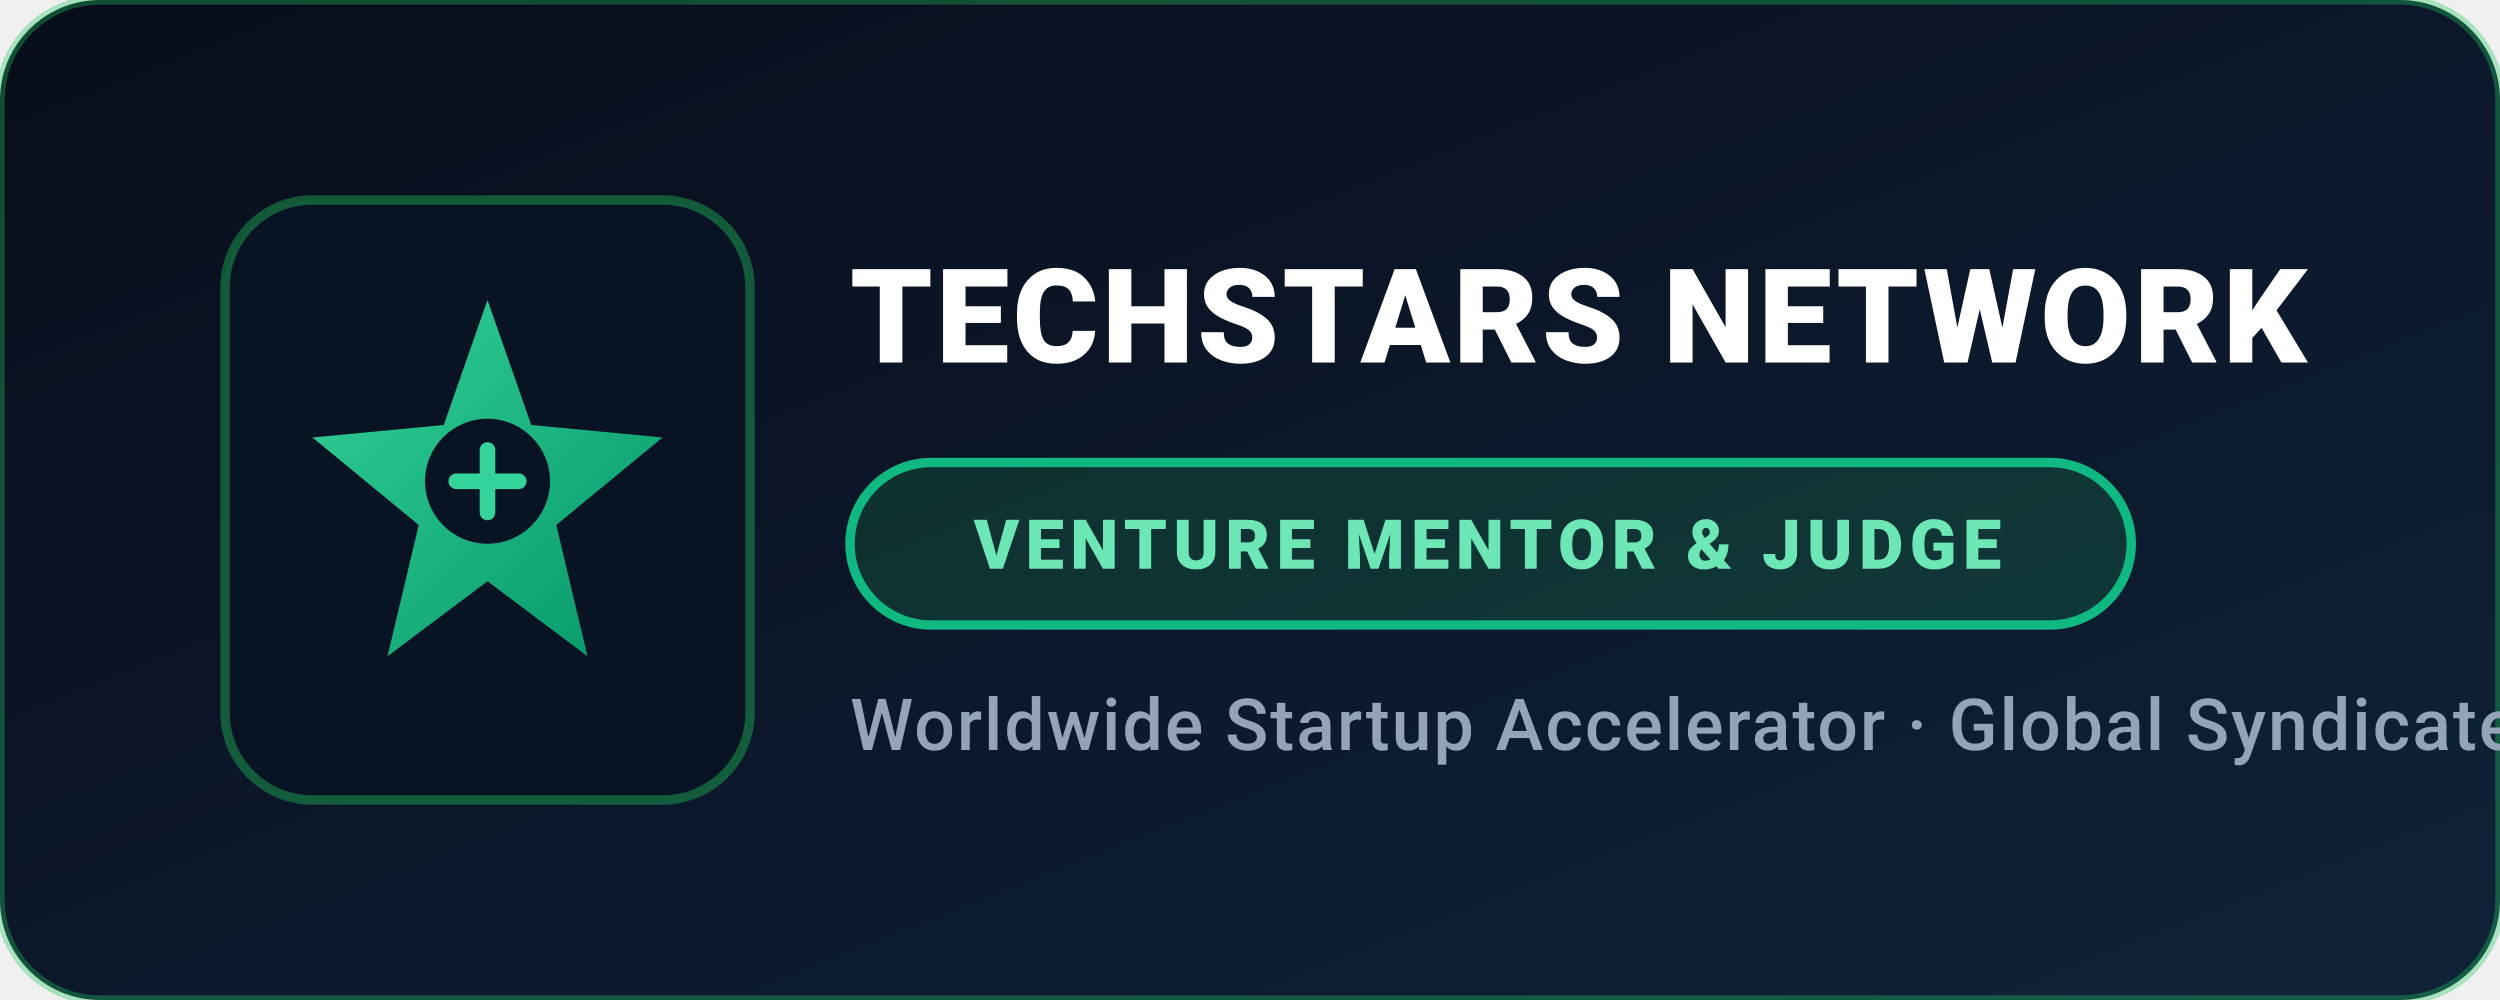
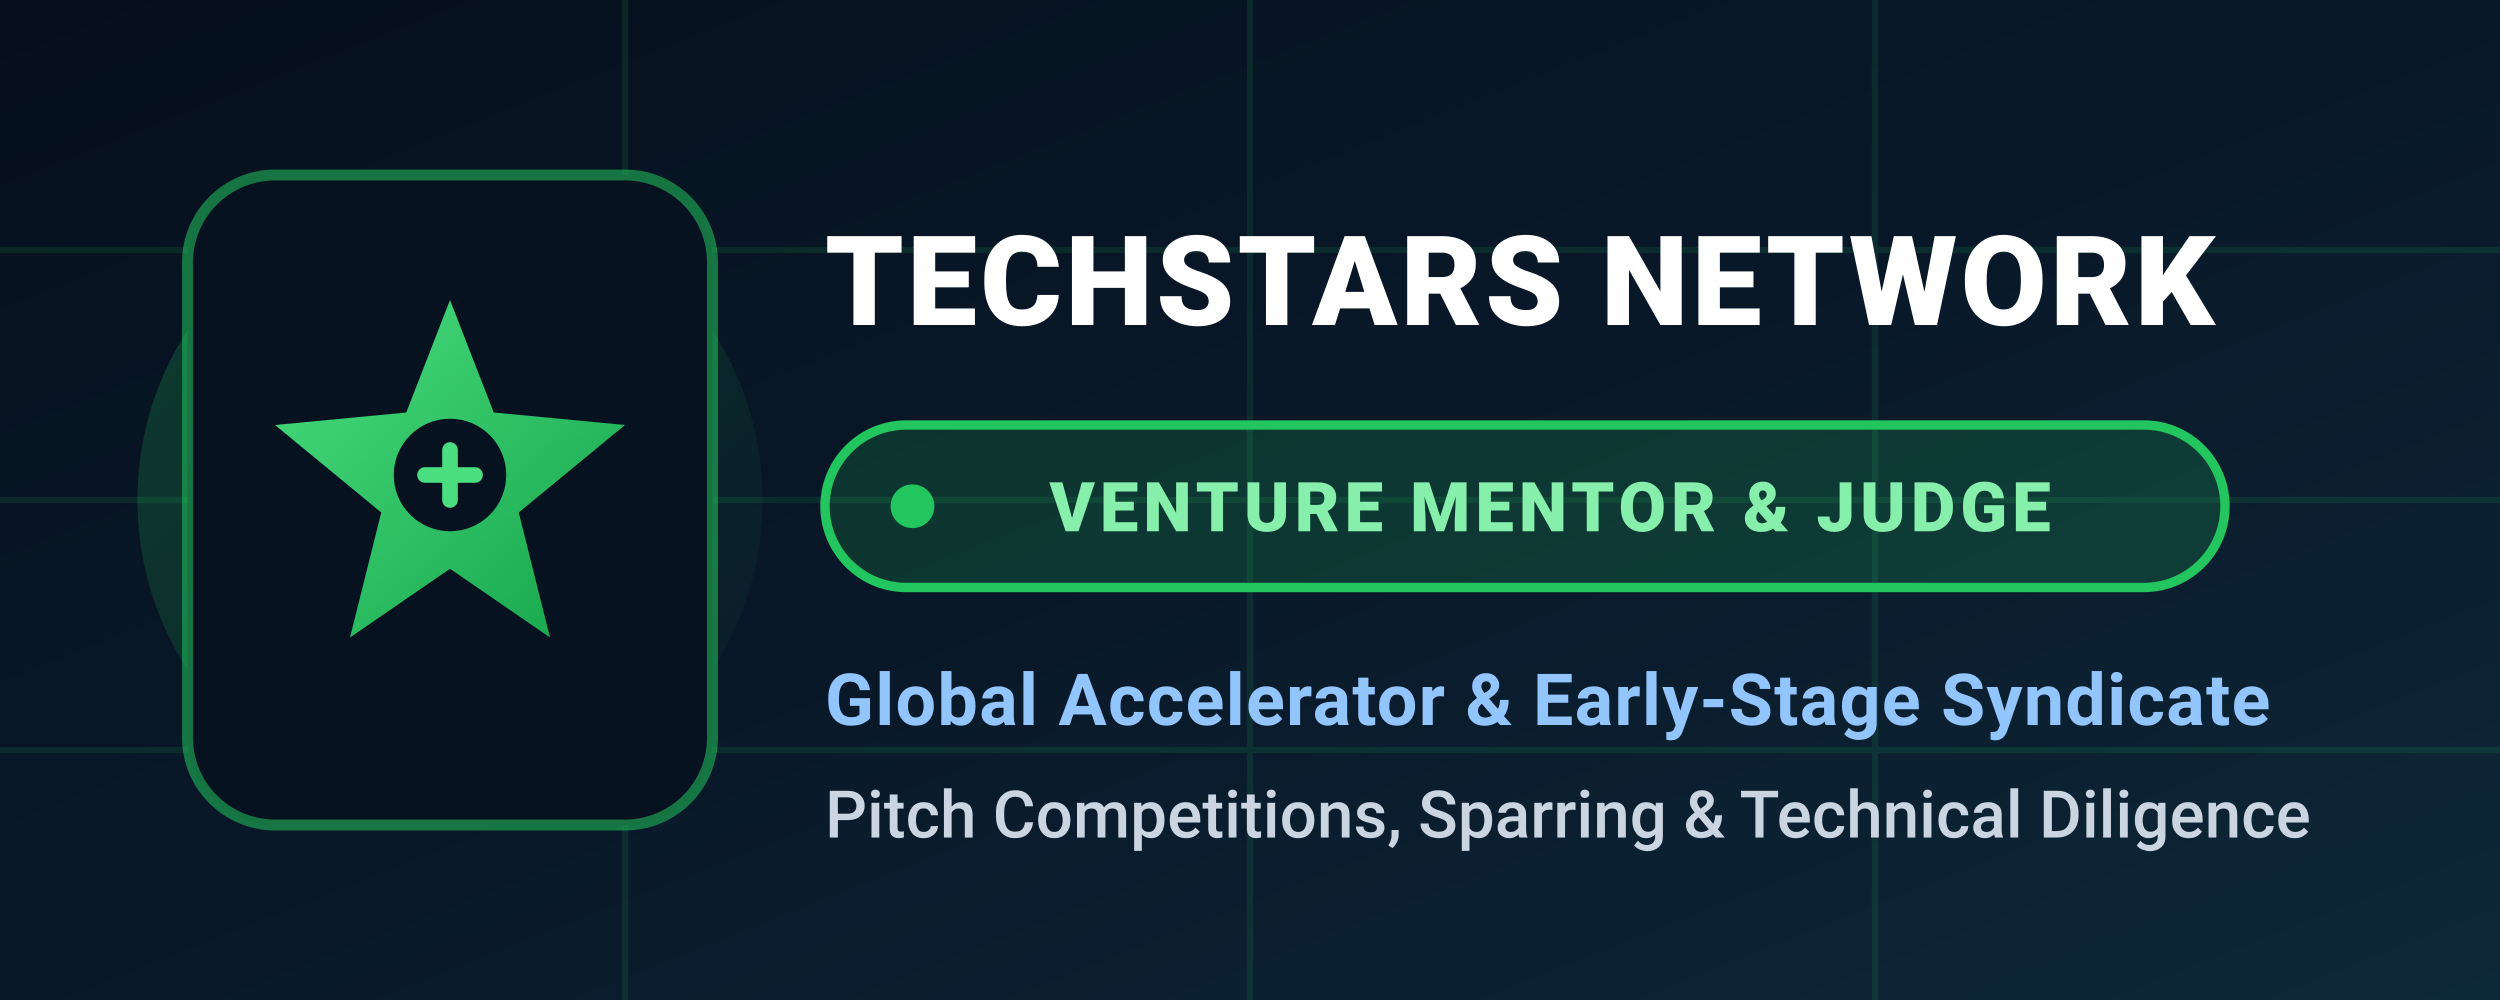
<svg xmlns="http://www.w3.org/2000/svg" viewBox="0 0 400 160" width="400" height="160">
  <defs>
    <linearGradient id="techstarsBg" x1="0%" y1="0%" x2="100%" y2="100%">
-       <stop offset="0%" stop-color="#080e1a" />
-       <stop offset="50%" stop-color="#0c172a" />
-       <stop offset="100%" stop-color="#0f2338" />
+       <stop offset="0%" stop-color="#06101c" />
+       <stop offset="50%" stop-color="#091829" />
+       <stop offset="100%" stop-color="#0d2838" />
    </linearGradient>
    <linearGradient id="starGrad" x1="0%" y1="0%" x2="100%" y2="100%">
-       <stop offset="0%" stop-color="#34d399" />
-       <stop offset="100%" stop-color="#059669" />
+       <stop offset="0%" stop-color="#4ade80" />
+       <stop offset="100%" stop-color="#16a34a" />
+     </linearGradient>
+     <linearGradient id="emeraldGlow" x1="0%" y1="0%" x2="100%" y2="100%">
+       <stop offset="0%" stop-color="rgba(34, 197, 94, 0.25)" />
+       <stop offset="100%" stop-color="rgba(34, 197, 94, 0)" />
    </linearGradient>
  </defs>
-   <rect width="100%" height="100%" rx="16" fill="url(#techstarsBg)" stroke="rgba(34, 197, 94, 0.35)" stroke-width="1.5" />
-   <g transform="translate(36, 32)">
-     <rect width="84" height="96" rx="14" fill="#081424" stroke="rgba(34, 197, 94, 0.4)" stroke-width="1.5" />
-     <path d="M42 16 L49 36 L70 38 L53 52 L58 73 L42 61 L26 73 L31 52 L14 38 L35 36 Z" fill="url(#starGrad)" />
-     <circle cx="42" cy="45" r="10" fill="#081424" />
-     <path d="M37 45 L47 45 M42 40 L42 50" stroke="#34d399" stroke-width="2.5" stroke-linecap="round" />
+   <rect width="100%" height="100%" fill="url(#techstarsBg)" />
+   <g opacity="0.12" stroke="#22c55e" stroke-width="1">
+     <line x1="0" y1="40" x2="400" y2="40" />
+     <line x1="0" y1="80" x2="400" y2="80" />
+     <line x1="0" y1="120" x2="400" y2="120" />
+     <line x1="100" y1="0" x2="100" y2="160" />
+     <line x1="200" y1="0" x2="200" y2="160" />
+     <line x1="300" y1="0" x2="300" y2="160" />
  </g>
-   <text x="136" y="58" font-family="'Segoe UI', -apple-system, Roboto, sans-serif" font-size="21" font-weight="900" fill="#ffffff" letter-spacing="0.5">TECHSTARS NETWORK</text>
-   <rect x="136" y="74" width="205" height="26" rx="13" fill="rgba(34, 197, 94, 0.16)" stroke="#10b981" stroke-width="1.5" />
-   <text x="238" y="91" font-family="'Segoe UI', -apple-system, Roboto, sans-serif" font-size="11" font-weight="800" fill="#6ee7b7" text-anchor="middle" letter-spacing="1">VENTURE MENTOR &amp; JUDGE</text>
-   <text x="136" y="120" font-family="'Segoe UI', -apple-system, Roboto, sans-serif" font-size="11.5" font-weight="500" fill="#94a3b8" letter-spacing="0.3">Worldwide Startup Accelerator · Global Syndicates</text>
+   <circle cx="72" cy="80" r="50" fill="url(#emeraldGlow)" />
+   <g transform="translate(30, 28)">
+     <rect width="84" height="104" rx="14" fill="#061220" stroke="rgba(34, 197, 94, 0.55)" stroke-width="1.75" />
+     <path d="M42 20 L49 38 L70 40 L53 54 L58 74 L42 63 L26 74 L31 54 L14 40 L35 38 Z" fill="url(#starGrad)" />
+     <circle cx="42" cy="48" r="9" fill="#061220" />
+     <path d="M38 48 L46 48 M42 44 L42 52" stroke="#4ade80" stroke-width="2.5" stroke-linecap="round" />
+   </g>
+   <text x="132" y="52" font-family="'Segoe UI', -apple-system, Roboto, sans-serif" font-size="20" font-weight="900" fill="#ffffff" letter-spacing="0.5">TECHSTARS NETWORK</text>
+   <rect x="132" y="68" width="224" height="26" rx="13" fill="rgba(34, 197, 94, 0.18)" stroke="#22c55e" stroke-width="1.5" />
+   <circle cx="146" cy="81" r="3.5" fill="#22c55e" />
+   <text x="248" y="85" font-family="'Segoe UI', -apple-system, Roboto, sans-serif" font-size="11" font-weight="800" fill="#86efac" text-anchor="middle" letter-spacing="0.8">VENTURE MENTOR &amp; JUDGE</text>
+   <text x="132" y="116" font-family="'Segoe UI', -apple-system, Roboto, sans-serif" font-size="11.5" font-weight="600" fill="#93c5fd" letter-spacing="0.2">Global Accelerator &amp; Early-Stage Syndicate</text>
+   <text x="132" y="134" font-family="'Segoe UI', -apple-system, Roboto, sans-serif" font-size="10.5" font-weight="500" fill="#cbd5e1">Pitch Competitions, Sparring &amp; Technical Diligence</text>
</svg>
